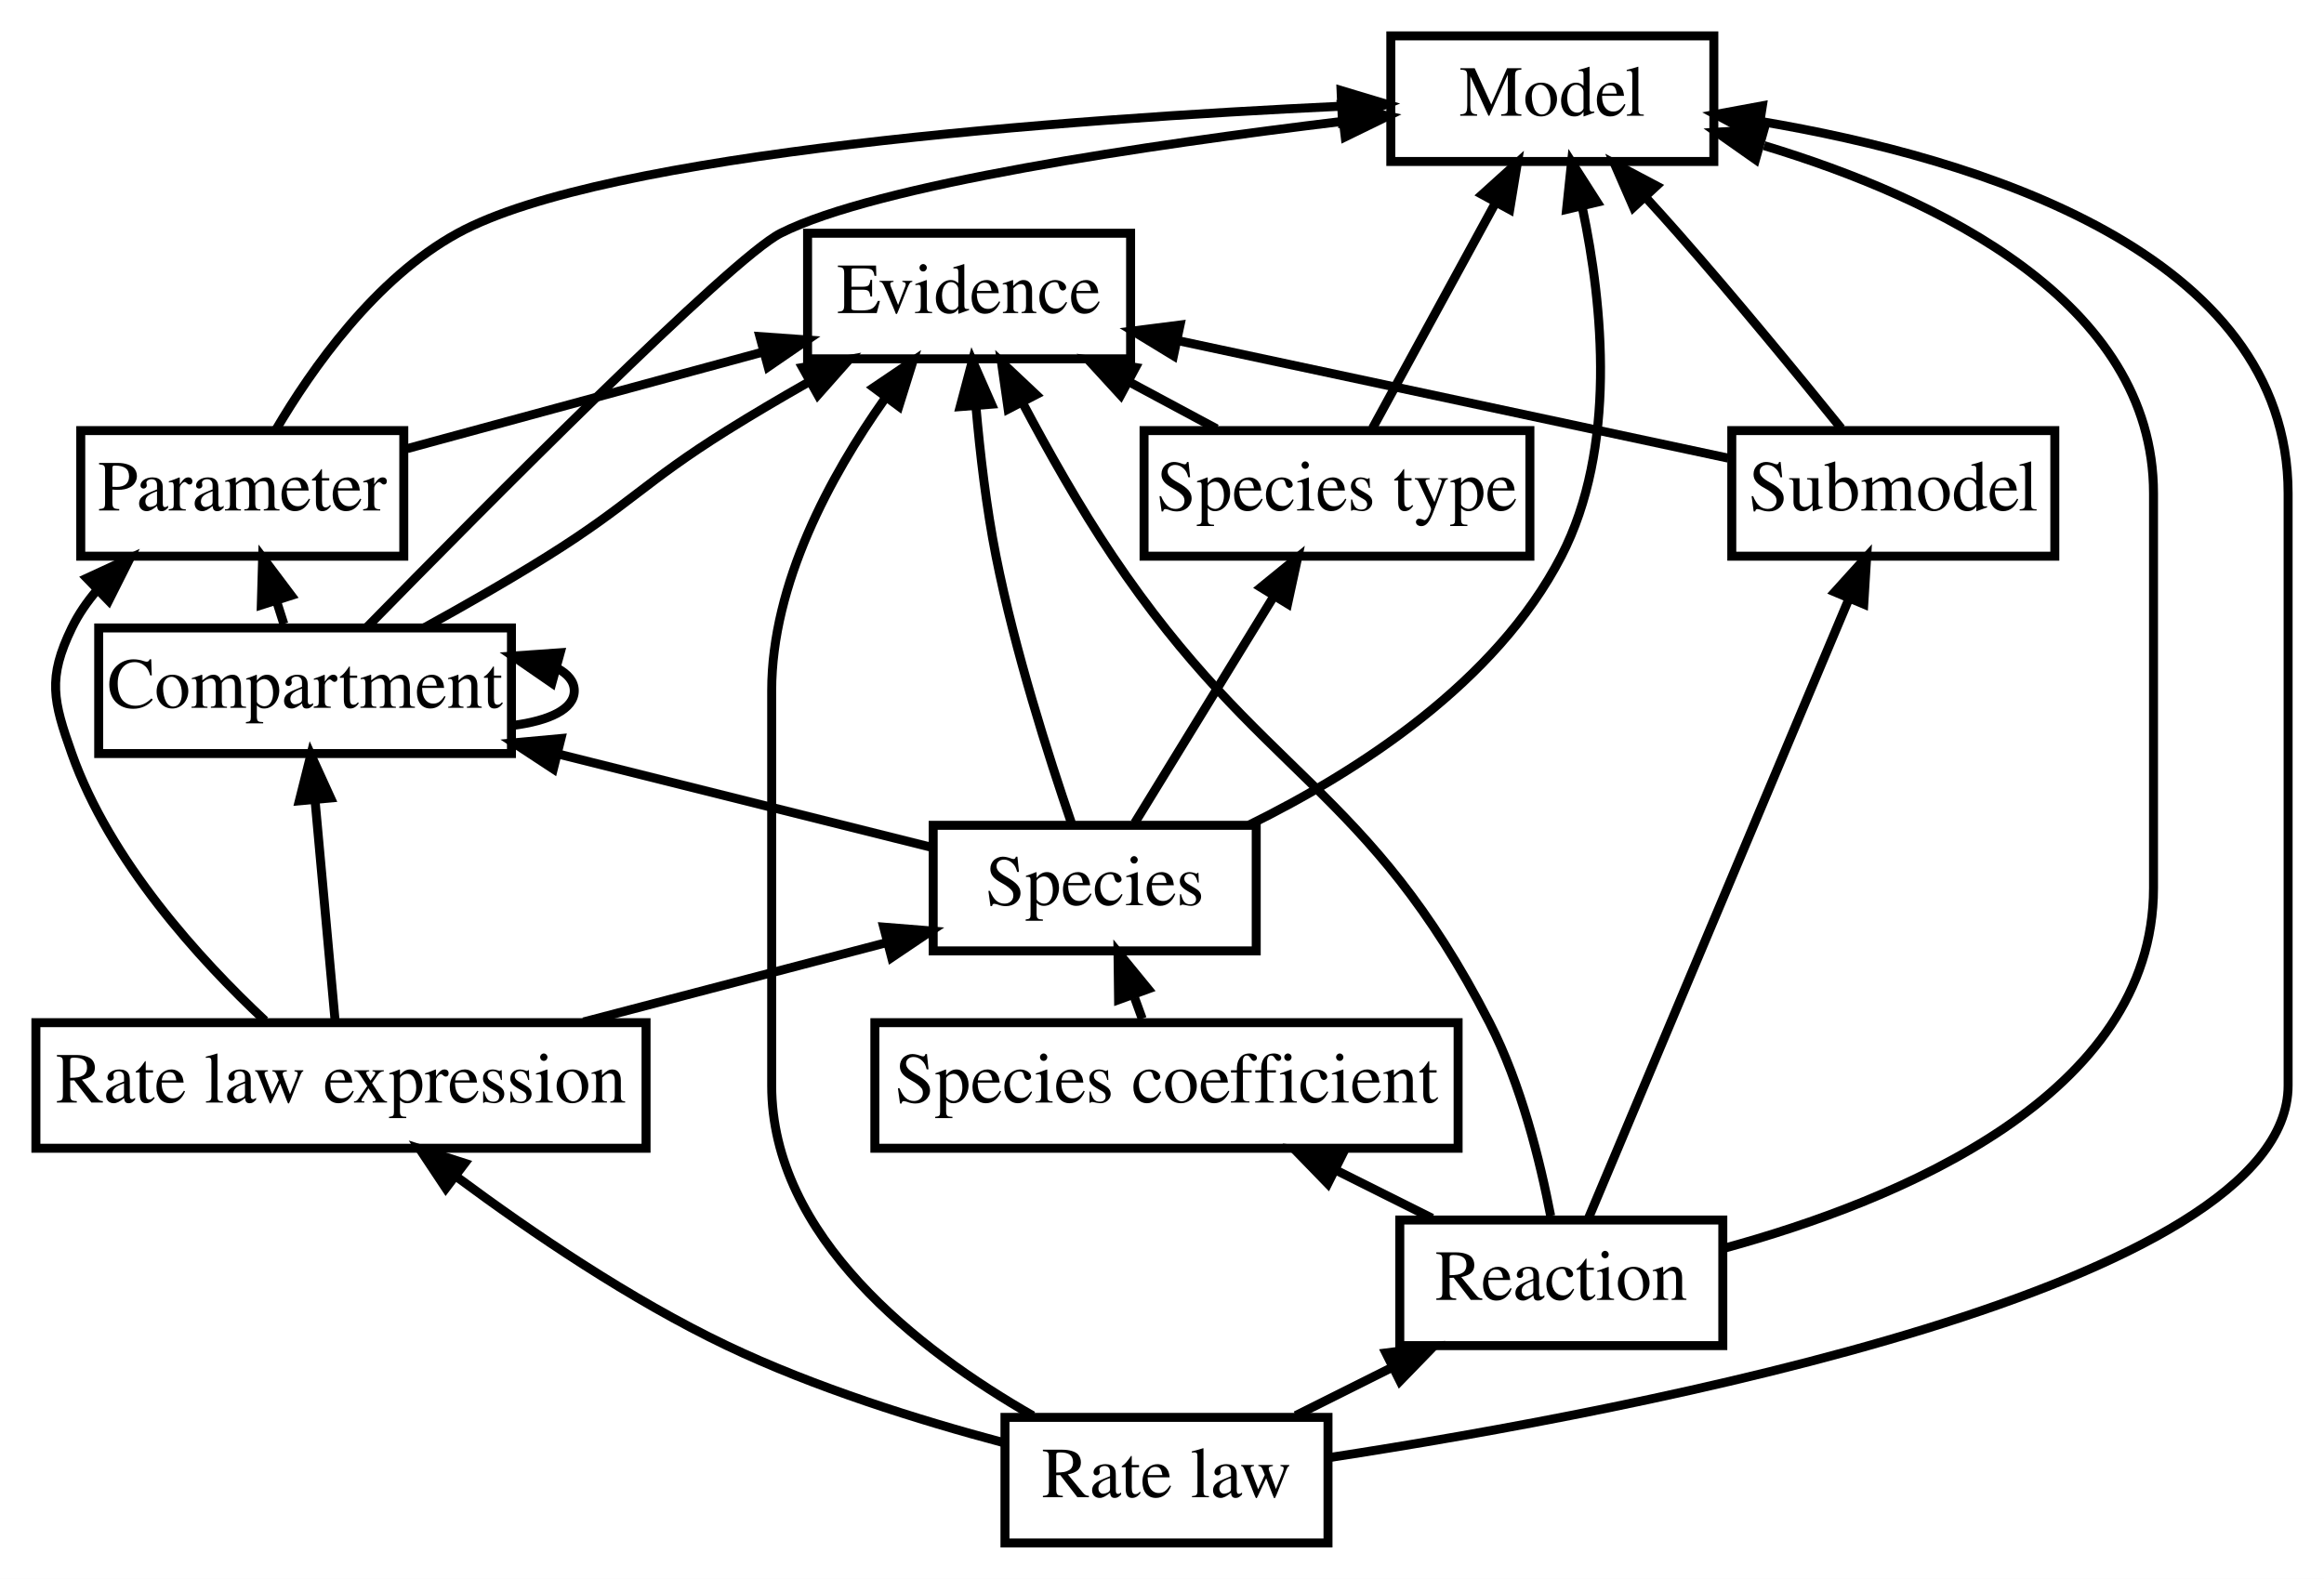
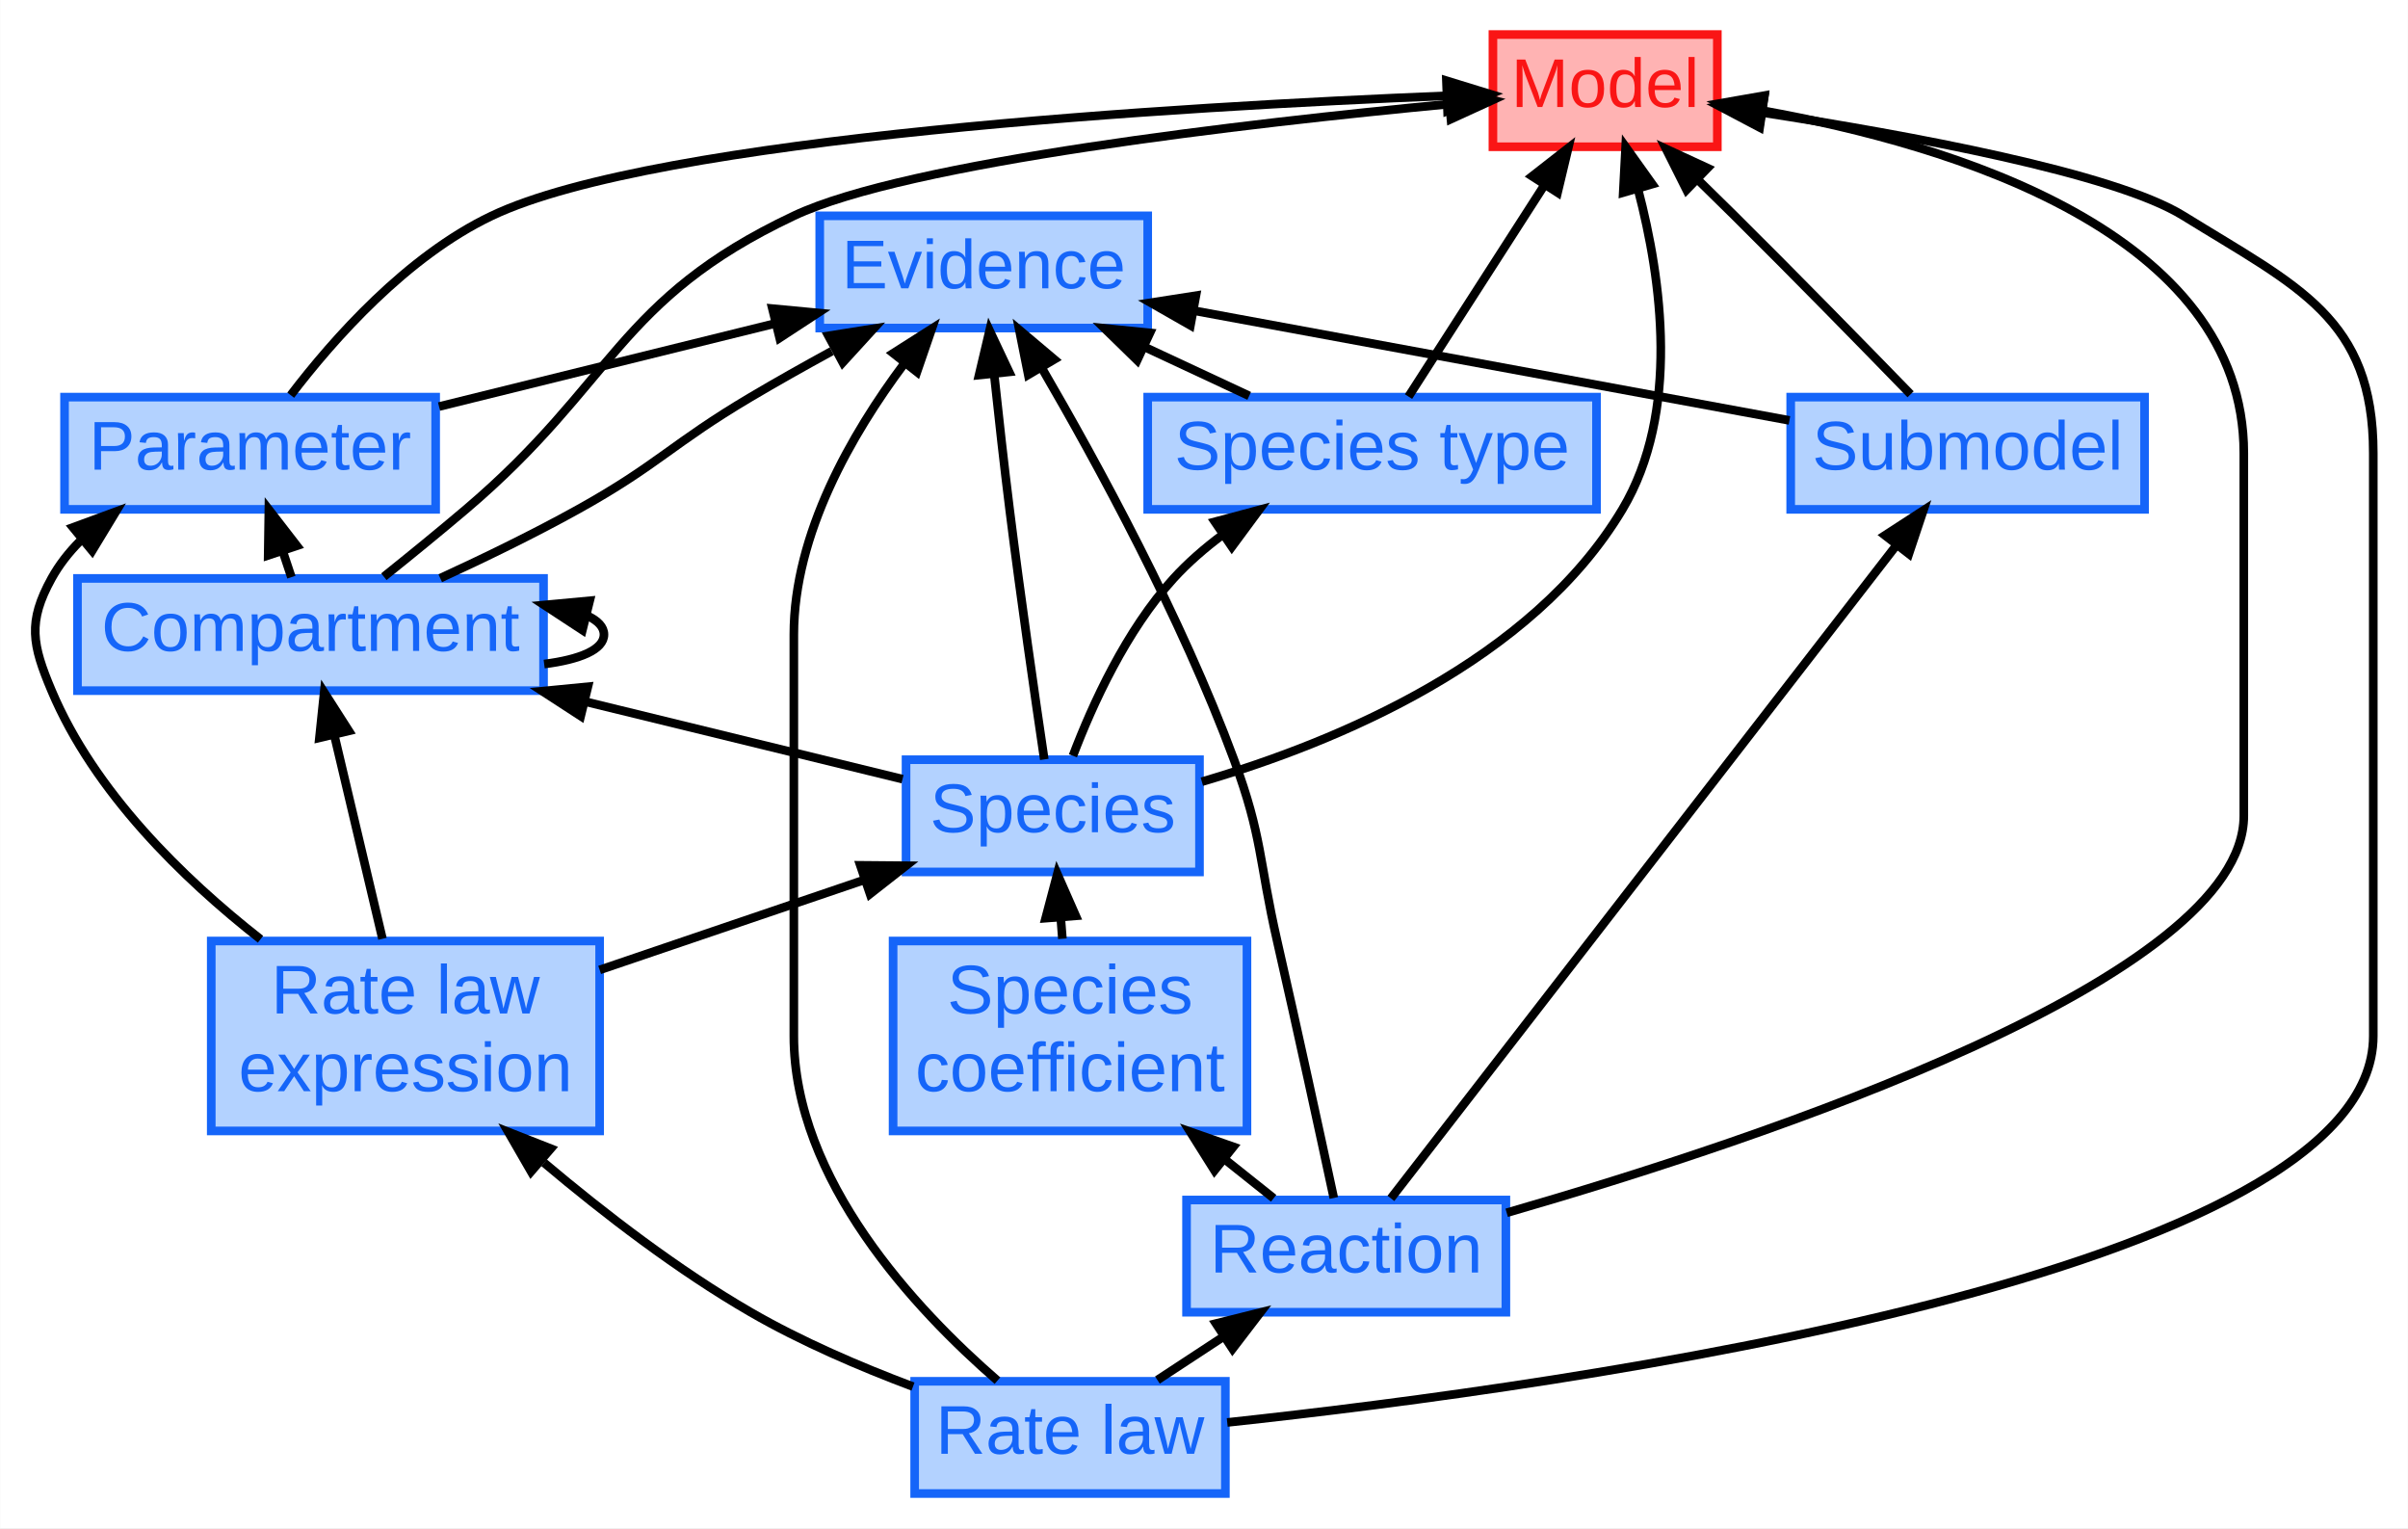
- <svg xmlns="http://www.w3.org/2000/svg" width="259pt" height="176pt" viewBox="0.00 0.00 259.00 176.00">
-   <g id="graph0" class="graph" transform="scale(1 1) rotate(0) translate(4 172)">
-     <polygon fill="#ffffff" stroke="transparent" points="-4,4 -4,-172 255,-172 255,4 -4,4" />
+ <svg xmlns="http://www.w3.org/2000/svg" width="279pt" height="177pt" viewBox="0.00 0.00 278.96 177.00">
+   <g id="graph0" class="graph" transform="scale(1 1) rotate(0) translate(4 173)">
+     <polygon fill="#ffffff" stroke="transparent" points="-4,4 -4,-173 274.957,-173 274.957,4 -4,4" />
    <g id="node1" class="node">
-       <polygon fill="none" stroke="#000000" points="53,-102 7,-102 7,-88 53,-88 53,-102" />
-       <text text-anchor="middle" x="30" y="-93.1" font-family="Times,serif" font-size="8.00" fill="#000000">Compartment</text>
+       <polygon fill="#b3d2ff" stroke="#1565f9" points="58.956,-106 4.957,-106 4.957,-93 58.956,-93 58.956,-106" />
+       <text text-anchor="middle" x="31.956" y="-97.6" font-family="arial" font-size="8.00" fill="#1565f9">Compartment</text>
    </g>
    <g id="edge1" class="edge">
-       <path fill="none" stroke="#000000" d="M53.145,-91.133C57.188,-91.648 60,-92.938 60,-95 60,-96.031 59.297,-96.869 58.088,-97.514" />
-       <polygon fill="#000000" stroke="#000000" points="57.505,-95.859 53.145,-98.867 58.429,-99.235 57.505,-95.859" />
+       <path fill="none" stroke="#000000" d="M59.029,-96.081C63.155,-96.602 65.957,-97.742 65.957,-99.5 65.957,-100.379 65.256,-101.103 64.04,-101.673" />
+       <polygon fill="#000000" stroke="#000000" points="63.459,-100.014 59.029,-102.919 64.304,-103.411 63.459,-100.014" />
    </g>
    <g id="node2" class="node">
-       <polygon fill="none" stroke="#000000" points="41,-124 5,-124 5,-110 41,-110 41,-124" />
-       <text text-anchor="middle" x="23" y="-115.1" font-family="Times,serif" font-size="8.00" fill="#000000">Parameter</text>
+       <polygon fill="#b3d2ff" stroke="#1565f9" points="46.456,-127 3.457,-127 3.457,-114 46.456,-114 46.456,-127" />
+       <text text-anchor="middle" x="24.956" y="-118.6" font-family="arial" font-size="8.00" fill="#1565f9">Parameter</text>
    </g>
    <g id="edge2" class="edge">
-       <path fill="none" stroke="#000000" d="M27.63,-102.448C27.392,-103.196 27.146,-103.969 26.898,-104.75" />
-       <polygon fill="#000000" stroke="#000000" points="25.121,-104.562 25.273,-109.857 28.456,-105.623 25.121,-104.562" />
+       <path fill="none" stroke="#000000" d="M29.742,-106.144C29.429,-107.082 29.101,-108.067 28.769,-109.063" />
+       <polygon fill="#000000" stroke="#000000" points="27.054,-108.674 27.133,-113.971 30.374,-109.781 27.054,-108.674" />
    </g>
    <g id="node3" class="node">
-       <polygon fill="none" stroke="#000000" points="122,-146 86,-146 86,-132 122,-132 122,-146" />
-       <text text-anchor="middle" x="104" y="-137.1" font-family="Times,serif" font-size="8.00" fill="#000000">Evidence</text>
+       <polygon fill="#b3d2ff" stroke="#1565f9" points="128.957,-148 90.957,-148 90.957,-135 128.957,-135 128.957,-148" />
+       <text text-anchor="middle" x="109.957" y="-139.6" font-family="arial" font-size="8.00" fill="#1565f9">Evidence</text>
    </g>
    <g id="edge3" class="edge">
-       <path fill="none" stroke="#000000" d="M43.342,-102.055C47.748,-104.478 52.636,-107.27 57,-110 66.199,-115.754 67.801,-118.246 77,-124 79.864,-125.791 82.954,-127.609 85.984,-129.333" />
-       <polygon fill="#000000" stroke="#000000" points="85.439,-131.033 90.658,-131.945 87.147,-127.978 85.439,-131.033" />
+       <path fill="none" stroke="#000000" d="M46.989,-106.022C52.13,-108.385 57.866,-111.173 62.956,-114 72.225,-119.147 73.834,-121.598 82.957,-127 85.961,-128.779 89.199,-130.599 92.354,-132.322" />
+       <polygon fill="#000000" stroke="#000000" points="91.966,-134.1 97.198,-134.929 93.625,-131.018 91.966,-134.1" />
    </g>
    <g id="node4" class="node">
-       <polygon fill="none" stroke="#000000" points="187,-168 151,-168 151,-154 187,-154 187,-168" />
-       <text text-anchor="middle" x="169" y="-159.1" font-family="Times,serif" font-size="8.00" fill="#000000">Model</text>
+       <polygon fill="#ffb3b3" stroke="#fa1515" points="194.957,-169 168.957,-169 168.957,-156 194.957,-156 194.957,-169" />
+       <text text-anchor="middle" x="181.957" y="-160.6" font-family="arial" font-size="8.00" fill="#fa1515">Model</text>
    </g>
    <g id="edge4" class="edge">
-       <path fill="none" stroke="#000000" d="M36.848,-102.034C49.886,-115.359 77.472,-143.207 83,-146 93.707,-151.411 124.059,-155.866 145.665,-158.478" />
-       <polygon fill="#000000" stroke="#000000" points="145.507,-160.221 150.678,-159.07 145.918,-156.746 145.507,-160.221" />
+       <path fill="none" stroke="#000000" d="M40.455,-106.197C43.482,-108.622 46.898,-111.403 49.956,-114 67.231,-128.669 67.467,-138.317 87.957,-148 101.073,-154.198 140.468,-158.719 163.888,-160.945" />
+       <polygon fill="#000000" stroke="#000000" points="163.77,-162.691 168.91,-161.41 164.093,-159.206 163.77,-162.691" />
    </g>
    <g id="edge5" class="edge">
-       <path fill="none" stroke="#000000" d="M41.38,-121.992C53.165,-125.193 68.555,-129.373 81.128,-132.788" />
-       <polygon fill="#000000" stroke="#000000" points="80.688,-134.482 85.972,-134.103 81.605,-131.104 80.688,-134.482" />
+       <path fill="none" stroke="#000000" d="M46.846,-125.908C58.725,-128.843 73.439,-132.478 85.671,-135.5" />
+       <polygon fill="#000000" stroke="#000000" points="85.471,-137.253 90.745,-136.754 86.311,-133.855 85.471,-137.253" />
    </g>
    <g id="edge6" class="edge">
-       <path fill="none" stroke="#000000" d="M26.724,-124.057C30.746,-130.906 37.828,-140.979 47,-146 63.456,-155.009 114.859,-158.719 145.44,-160.159" />
-       <polygon fill="#000000" stroke="#000000" points="145.455,-161.911 150.528,-160.387 145.611,-158.415 145.455,-161.911" />
+       <path fill="none" stroke="#000000" d="M29.663,-127.225C34.636,-133.744 43.113,-143.315 52.956,-148 72.098,-157.109 132.765,-160.66 163.593,-161.904" />
+       <polygon fill="#000000" stroke="#000000" points="163.567,-163.654 168.63,-162.097 163.701,-160.156 163.567,-163.654" />
    </g>
    <g id="node5" class="node">
-       <polygon fill="none" stroke="#000000" points="144,-14 108,-14 108,0 144,0 144,-14" />
-       <text text-anchor="middle" x="126" y="-5.1" font-family="Times,serif" font-size="8.00" fill="#000000">Rate law</text>
+       <polygon fill="#b3d2ff" stroke="#1565f9" points="137.957,-13 101.957,-13 101.957,0 137.957,0 137.957,-13" />
+       <text text-anchor="middle" x="119.957" y="-4.6" font-family="arial" font-size="8.00" fill="#1565f9">Rate law</text>
    </g>
    <g id="edge9" class="edge">
-       <path fill="none" stroke="#000000" d="M111.104,-14.182C98.339,-21.495 82,-34.147 82,-51 82,-51 82,-51 82,-95 82,-106.962 88.585,-119.006 94.55,-127.461" />
-       <polygon fill="#000000" stroke="#000000" points="93.365,-128.8 97.754,-131.766 96.173,-126.71 93.365,-128.8" />
+       <path fill="none" stroke="#000000" d="M111.549,-13.077C102.068,-21.301 87.957,-36.34 87.957,-53 87.957,-53 87.957,-53 87.957,-99.5 87.957,-111.168 94.702,-122.792 100.722,-130.843" />
+       <polygon fill="#000000" stroke="#000000" points="99.473,-132.085 103.945,-134.925 102.221,-129.917 99.473,-132.085" />
    </g>
    <g id="edge10" class="edge">
-       <path fill="none" stroke="#000000" d="M144.176,-9.524C178.845,-14.851 251,-28.626 251,-51 251,-51 251,-51 251,-117 251,-143.848 216.447,-154.381 192.2,-158.467" />
-       <polygon fill="#000000" stroke="#000000" points="191.87,-156.747 187.198,-159.244 192.408,-160.205 191.87,-156.747" />
+       <path fill="none" stroke="#000000" d="M138.171,-8.232C178.332,-12.553 270.957,-25.501 270.957,-53 270.957,-53 270.957,-53 270.957,-120.5 270.957,-136.152 262.263,-139.758 248.957,-148 240.934,-152.97 217.137,-157.347 200.19,-159.958" />
+       <polygon fill="#000000" stroke="#000000" points="199.861,-158.238 195.176,-160.711 200.38,-161.699 199.861,-158.238" />
    </g>
    <g id="node6" class="node">
-       <polygon fill="none" stroke="#000000" points="188,-36 152,-36 152,-22 188,-22 188,-36" />
-       <text text-anchor="middle" x="170" y="-27.1" font-family="Times,serif" font-size="8.00" fill="#000000">Reaction</text>
+       <polygon fill="#b3d2ff" stroke="#1565f9" points="170.457,-34 133.457,-34 133.457,-21 170.457,-21 170.457,-34" />
+       <text text-anchor="middle" x="151.957" y="-25.6" font-family="arial" font-size="8.00" fill="#1565f9">Reaction</text>
    </g>
    <g id="edge7" class="edge">
-       <path fill="none" stroke="#000000" d="M140.407,-14.204C143.785,-15.892 147.434,-17.717 150.978,-19.489" />
-       <polygon fill="#000000" stroke="#000000" points="150.456,-21.184 155.711,-21.855 152.021,-18.054 150.456,-21.184" />
+       <path fill="none" stroke="#000000" d="M130.082,-13.145C132.462,-14.707 135.044,-16.401 137.571,-18.06" />
+       <polygon fill="#000000" stroke="#000000" points="136.867,-19.69 142.007,-20.971 138.787,-16.764 136.867,-19.69" />
    </g>
    <g id="node7" class="node">
-       <polygon fill="none" stroke="#000000" points="68,-58 0,-58 0,-44 68,-44 68,-58" />
-       <text text-anchor="middle" x="34" y="-49.1" font-family="Times,serif" font-size="8.00" fill="#000000">Rate law expression</text>
+       <polygon fill="#b3d2ff" stroke="#1565f9" points="65.457,-64 20.456,-64 20.456,-42 65.457,-42 65.457,-64" />
+       <text text-anchor="middle" x="42.956" y="-55.6" font-family="arial" font-size="8.00" fill="#1565f9">Rate law</text>
+       <text text-anchor="middle" x="42.956" y="-46.6" font-family="arial" font-size="8.00" fill="#1565f9">expression</text>
    </g>
    <g id="edge8" class="edge">
-       <path fill="none" stroke="#000000" d="M107.83,-11.185C98.383,-13.7 86.796,-17.326 77,-22 66.303,-27.104 55.239,-34.626 47.012,-40.73" />
-       <polygon fill="#000000" stroke="#000000" points="45.686,-39.539 42.755,-43.951 47.798,-42.33 45.686,-39.539" />
+       <path fill="none" stroke="#000000" d="M101.761,-12.385C95.604,-14.698 88.81,-17.616 82.957,-21 74.54,-25.865 66.018,-32.41 59.015,-38.313" />
+       <polygon fill="#000000" stroke="#000000" points="57.514,-37.297 54.866,-41.885 59.797,-39.949 57.514,-37.297" />
    </g>
    <g id="edge16" class="edge">
-       <path fill="none" stroke="#000000" d="M168.815,-36.458C167.653,-42.505 165.53,-51.123 162,-58 148.432,-84.429 136.573,-85.344 120,-110 116.365,-115.408 112.814,-121.71 109.983,-127.055" />
-       <polygon fill="#000000" stroke="#000000" points="108.353,-126.398 107.605,-131.642 111.46,-128.008 108.353,-126.398" />
+       <path fill="none" stroke="#000000" d="M150.518,-34.235C148.944,-41.566 146.328,-53.629 143.957,-64 141.818,-73.353 142.282,-76.001 138.957,-85 132.87,-101.47 123.134,-119.313 116.644,-130.447" />
+       <polygon fill="#000000" stroke="#000000" points="115.118,-129.59 114.082,-134.785 118.132,-131.37 115.118,-129.59" />
    </g>
    <g id="edge17" class="edge">
-       <path fill="none" stroke="#000000" d="M188.035,-32.822C207.576,-38.145 236,-49.864 236,-73 236,-73 236,-73 236,-117 236,-138.37 211.892,-149.934 192.598,-155.768" />
-       <polygon fill="#000000" stroke="#000000" points="191.643,-154.219 187.308,-157.264 192.596,-157.587 191.643,-154.219" />
+       <path fill="none" stroke="#000000" d="M170.55,-32.52C200.464,-41.151 255.957,-59.697 255.957,-78.5 255.957,-78.5 255.957,-78.5 255.957,-120.5 255.957,-146.074 222.115,-156.266 200.203,-160.185" />
+       <polygon fill="#000000" stroke="#000000" points="199.835,-158.472 195.186,-161.012 200.404,-161.926 199.835,-158.472" />
    </g>
    <g id="node9" class="node">
-       <polygon fill="none" stroke="#000000" points="225,-124 189,-124 189,-110 225,-110 225,-124" />
-       <text text-anchor="middle" x="207" y="-115.1" font-family="Times,serif" font-size="8.00" fill="#000000">Submodel</text>
+       <polygon fill="#b3d2ff" stroke="#1565f9" points="244.457,-127 203.457,-127 203.457,-114 244.457,-114 244.457,-127" />
+       <text text-anchor="middle" x="223.957" y="-118.6" font-family="arial" font-size="8.00" fill="#1565f9">Submodel</text>
    </g>
    <g id="edge14" class="edge">
-       <path fill="none" stroke="#000000" d="M173.028,-36.201C179.401,-51.36 194.254,-86.684 202.038,-105.199" />
-       <polygon fill="#000000" stroke="#000000" points="200.482,-106.014 204.034,-109.945 203.709,-104.658 200.482,-106.014" />
+       <path fill="none" stroke="#000000" d="M157.135,-34.188C169.485,-50.141 200.755,-90.531 215.724,-109.866" />
+       <polygon fill="#000000" stroke="#000000" points="214.381,-110.99 218.825,-113.872 217.148,-108.847 214.381,-110.99" />
    </g>
    <g id="node10" class="node">
-       <polygon fill="none" stroke="#000000" points="158.5,-58 93.5,-58 93.5,-44 158.5,-44 158.5,-58" />
-       <text text-anchor="middle" x="126" y="-49.1" font-family="Times,serif" font-size="8.00" fill="#000000">Species coefficient</text>
+       <polygon fill="#b3d2ff" stroke="#1565f9" points="140.457,-64 99.457,-64 99.457,-42 140.457,-42 140.457,-64" />
+       <text text-anchor="middle" x="119.957" y="-55.6" font-family="arial" font-size="8.00" fill="#1565f9">Species</text>
+       <text text-anchor="middle" x="119.957" y="-46.6" font-family="arial" font-size="8.00" fill="#1565f9">coefficient</text>
    </g>
    <g id="edge15" class="edge">
-       <path fill="none" stroke="#000000" d="M155.593,-36.204C152.215,-37.892 148.566,-39.717 145.022,-41.489" />
-       <polygon fill="#000000" stroke="#000000" points="143.979,-40.054 140.289,-43.855 145.544,-43.184 143.979,-40.054" />
+       <path fill="none" stroke="#000000" d="M143.549,-34.2C141.79,-35.602 139.871,-37.13 137.913,-38.691" />
+       <polygon fill="#000000" stroke="#000000" points="136.696,-37.423 133.876,-41.908 138.877,-40.161 136.696,-37.423" />
    </g>
    <g id="edge13" class="edge">
-       <path fill="none" stroke="#000000" d="M33.34,-58.266C32.734,-64.929 31.825,-74.93 31.108,-82.816" />
-       <polygon fill="#000000" stroke="#000000" points="29.358,-82.732 30.648,-87.87 32.844,-83.049 29.358,-82.732" />
+       <path fill="none" stroke="#000000" d="M40.294,-64.256C38.611,-71.367 36.442,-80.54 34.737,-87.744" />
+       <polygon fill="#000000" stroke="#000000" points="32.989,-87.535 33.541,-92.804 36.395,-88.341 32.989,-87.535" />
    </g>
    <g id="edge12" class="edge">
-       <path fill="none" stroke="#000000" d="M25.534,-58.224C18.247,-65.045 8.255,-75.996 4,-88 1.921,-93.865 1.286,-96.401 4,-102 4.733,-103.513 5.701,-104.919 6.812,-106.215" />
-       <polygon fill="#000000" stroke="#000000" points="5.676,-107.55 10.486,-109.769 8.109,-105.035 5.676,-107.55" />
+       <path fill="none" stroke="#000000" d="M26.164,-64.203C17.15,-71.27 6.9,-81.27 1.956,-93 -.287,-98.324 -.835,-100.941 1.956,-106 2.823,-107.571 3.939,-108.994 5.211,-110.28" />
+       <polygon fill="#000000" stroke="#000000" points="4.432,-111.906 9.405,-113.734 6.658,-109.204 4.432,-111.906" />
    </g>
    <g id="node8" class="node">
-       <polygon fill="none" stroke="#000000" points="136,-80 100,-80 100,-66 136,-66 136,-80" />
-       <text text-anchor="middle" x="118" y="-71.1" font-family="Times,serif" font-size="8.00" fill="#000000">Species</text>
+       <polygon fill="#b3d2ff" stroke="#1565f9" points="134.957,-85 100.957,-85 100.957,-72 134.957,-72 134.957,-85" />
+       <text text-anchor="middle" x="117.957" y="-76.6" font-family="arial" font-size="8.00" fill="#1565f9">Species</text>
    </g>
    <g id="edge11" class="edge">
-       <path fill="none" stroke="#000000" d="M61.041,-58.082C71.922,-60.932 84.344,-64.185 94.804,-66.925" />
-       <polygon fill="#000000" stroke="#000000" points="94.487,-68.651 99.767,-68.225 95.373,-65.265 94.487,-68.651" />
+       <path fill="none" stroke="#000000" d="M65.459,-60.651C75.159,-63.949 86.462,-67.792 96.091,-71.066" />
+       <polygon fill="#000000" stroke="#000000" points="95.658,-72.767 100.955,-72.72 96.785,-69.453 95.658,-72.767" />
    </g>
    <g id="edge19" class="edge">
-       <path fill="none" stroke="#000000" d="M99.766,-77.558C87.75,-80.562 71.775,-84.556 58.144,-87.964" />
-       <polygon fill="#000000" stroke="#000000" points="57.666,-86.28 53.24,-89.19 58.515,-89.675 57.666,-86.28" />
+       <path fill="none" stroke="#000000" d="M100.553,-82.75C89.981,-85.331 76.163,-88.706 63.701,-91.748" />
+       <polygon fill="#000000" stroke="#000000" points="63.263,-90.054 58.821,-92.94 64.094,-93.454 63.263,-90.054" />
    </g>
    <g id="edge20" class="edge">
-       <path fill="none" stroke="#000000" d="M115.401,-80.27C112.863,-87.659 109.088,-99.483 107,-110 105.928,-115.396 105.226,-121.437 104.772,-126.604" />
-       <polygon fill="#000000" stroke="#000000" points="103.012,-126.674 104.372,-131.794 106.501,-126.943 103.012,-126.674" />
+       <path fill="none" stroke="#000000" d="M116.974,-85.035C115.918,-92.151 114.222,-103.871 112.957,-114 112.323,-119.069 111.698,-124.674 111.184,-129.494" />
+       <polygon fill="#000000" stroke="#000000" points="109.418,-129.557 110.637,-134.712 112.899,-129.922 109.418,-129.557" />
    </g>
    <g id="edge21" class="edge">
-       <path fill="none" stroke="#000000" d="M135.205,-80.032C147.363,-86.024 162.737,-95.918 170,-110 176.222,-122.064 174.635,-137.965 172.359,-148.784" />
-       <polygon fill="#000000" stroke="#000000" points="170.59,-148.662 171.144,-153.93 173.996,-149.466 170.59,-148.662" />
+       <path fill="none" stroke="#000000" d="M135.232,-82.454C151.029,-87.086 173.478,-96.466 183.957,-114 190.656,-125.212 188.511,-140.624 185.775,-151.042" />
+       <polygon fill="#000000" stroke="#000000" points="184.053,-150.696 184.333,-155.986 187.413,-151.675 184.053,-150.696" />
    </g>
    <g id="node11" class="node">
-       <polygon fill="none" stroke="#000000" points="166.5,-124 123.5,-124 123.5,-110 166.5,-110 166.5,-124" />
-       <text text-anchor="middle" x="145" y="-115.1" font-family="Times,serif" font-size="8.00" fill="#000000">Species type</text>
+       <polygon fill="#b3d2ff" stroke="#1565f9" points="180.957,-127 128.957,-127 128.957,-114 180.957,-114 180.957,-127" />
+       <text text-anchor="middle" x="154.957" y="-118.6" font-family="arial" font-size="8.00" fill="#1565f9">Species type</text>
    </g>
    <g id="edge18" class="edge">
-       <path fill="none" stroke="#000000" d="M122.459,-80.266C126.626,-87.057 132.921,-97.316 137.801,-105.268" />
-       <polygon fill="#000000" stroke="#000000" points="136.518,-106.523 140.625,-109.87 139.501,-104.693 136.518,-106.523" />
+       <path fill="none" stroke="#000000" d="M120.293,-85.45C122.562,-91.417 126.468,-99.984 131.957,-106 133.619,-107.822 135.561,-109.504 137.599,-111.028" />
+       <polygon fill="#000000" stroke="#000000" points="136.74,-112.561 141.858,-113.927 138.709,-109.667 136.74,-112.561" />
    </g>
    <g id="edge25" class="edge">
-       <path fill="none" stroke="#000000" d="M188.586,-120.933C171.449,-124.594 145.836,-130.064 127.287,-134.026" />
-       <polygon fill="#000000" stroke="#000000" points="126.779,-132.345 122.255,-135.101 127.51,-135.768 126.779,-132.345" />
+       <path fill="none" stroke="#000000" d="M203.312,-124.303C183.911,-127.877 154.865,-133.227 134.333,-137.01" />
+       <polygon fill="#000000" stroke="#000000" points="133.907,-135.309 129.307,-137.935 134.542,-138.751 133.907,-135.309" />
    </g>
    <g id="edge26" class="edge">
-       <path fill="none" stroke="#000000" d="M201.199,-124.251C196.41,-130.178 189.386,-138.736 183,-146 181.871,-147.284 180.673,-148.614 179.472,-149.928" />
-       <polygon fill="#000000" stroke="#000000" points="178.04,-148.899 175.924,-153.756 180.607,-151.278 178.04,-148.899" />
+       <path fill="none" stroke="#000000" d="M217.348,-127.329C211.912,-132.924 203.986,-141.025 196.957,-148 195.591,-149.355 194.146,-150.773 192.713,-152.168" />
+       <polygon fill="#000000" stroke="#000000" points="191.388,-151.015 189.014,-155.751 193.823,-153.529 191.388,-151.015" />
    </g>
    <g id="edge22" class="edge">
-       <path fill="none" stroke="#000000" d="M123.292,-58.448C123.02,-59.196 122.739,-59.969 122.455,-60.75" />
-       <polygon fill="#000000" stroke="#000000" points="120.662,-60.56 120.597,-65.857 123.951,-61.756 120.662,-60.56" />
+       <path fill="none" stroke="#000000" d="M119.073,-64.259C119.011,-65.059 118.947,-65.868 118.884,-66.671" />
+       <polygon fill="#000000" stroke="#000000" points="117.131,-66.645 118.485,-71.767 120.62,-66.919 117.131,-66.645" />
    </g>
    <g id="edge23" class="edge">
-       <path fill="none" stroke="#000000" d="M131.575,-124.204C128.428,-125.892 125.028,-127.717 121.725,-129.489" />
-       <polygon fill="#000000" stroke="#000000" points="120.893,-127.949 117.315,-131.855 122.548,-131.033 120.893,-127.949" />
+       <path fill="none" stroke="#000000" d="M140.718,-127.144C136.869,-128.941 132.644,-130.912 128.593,-132.803" />
+       <polygon fill="#000000" stroke="#000000" points="127.739,-131.27 123.948,-134.971 129.219,-134.442 127.739,-131.27" />
    </g>
    <g id="edge24" class="edge">
-       <path fill="none" stroke="#000000" d="M148.963,-124.266C152.668,-131.057 158.263,-141.316 162.601,-149.268" />
-       <polygon fill="#000000" stroke="#000000" points="161.18,-150.318 165.111,-153.869 164.253,-148.642 161.18,-150.318" />
+       <path fill="none" stroke="#000000" d="M159.175,-127.062C163.351,-133.559 169.824,-143.627 174.804,-151.374" />
+       <polygon fill="#000000" stroke="#000000" points="173.502,-152.585 177.678,-155.845 176.446,-150.693 173.502,-152.585" />
    </g>
  </g>
</svg>
